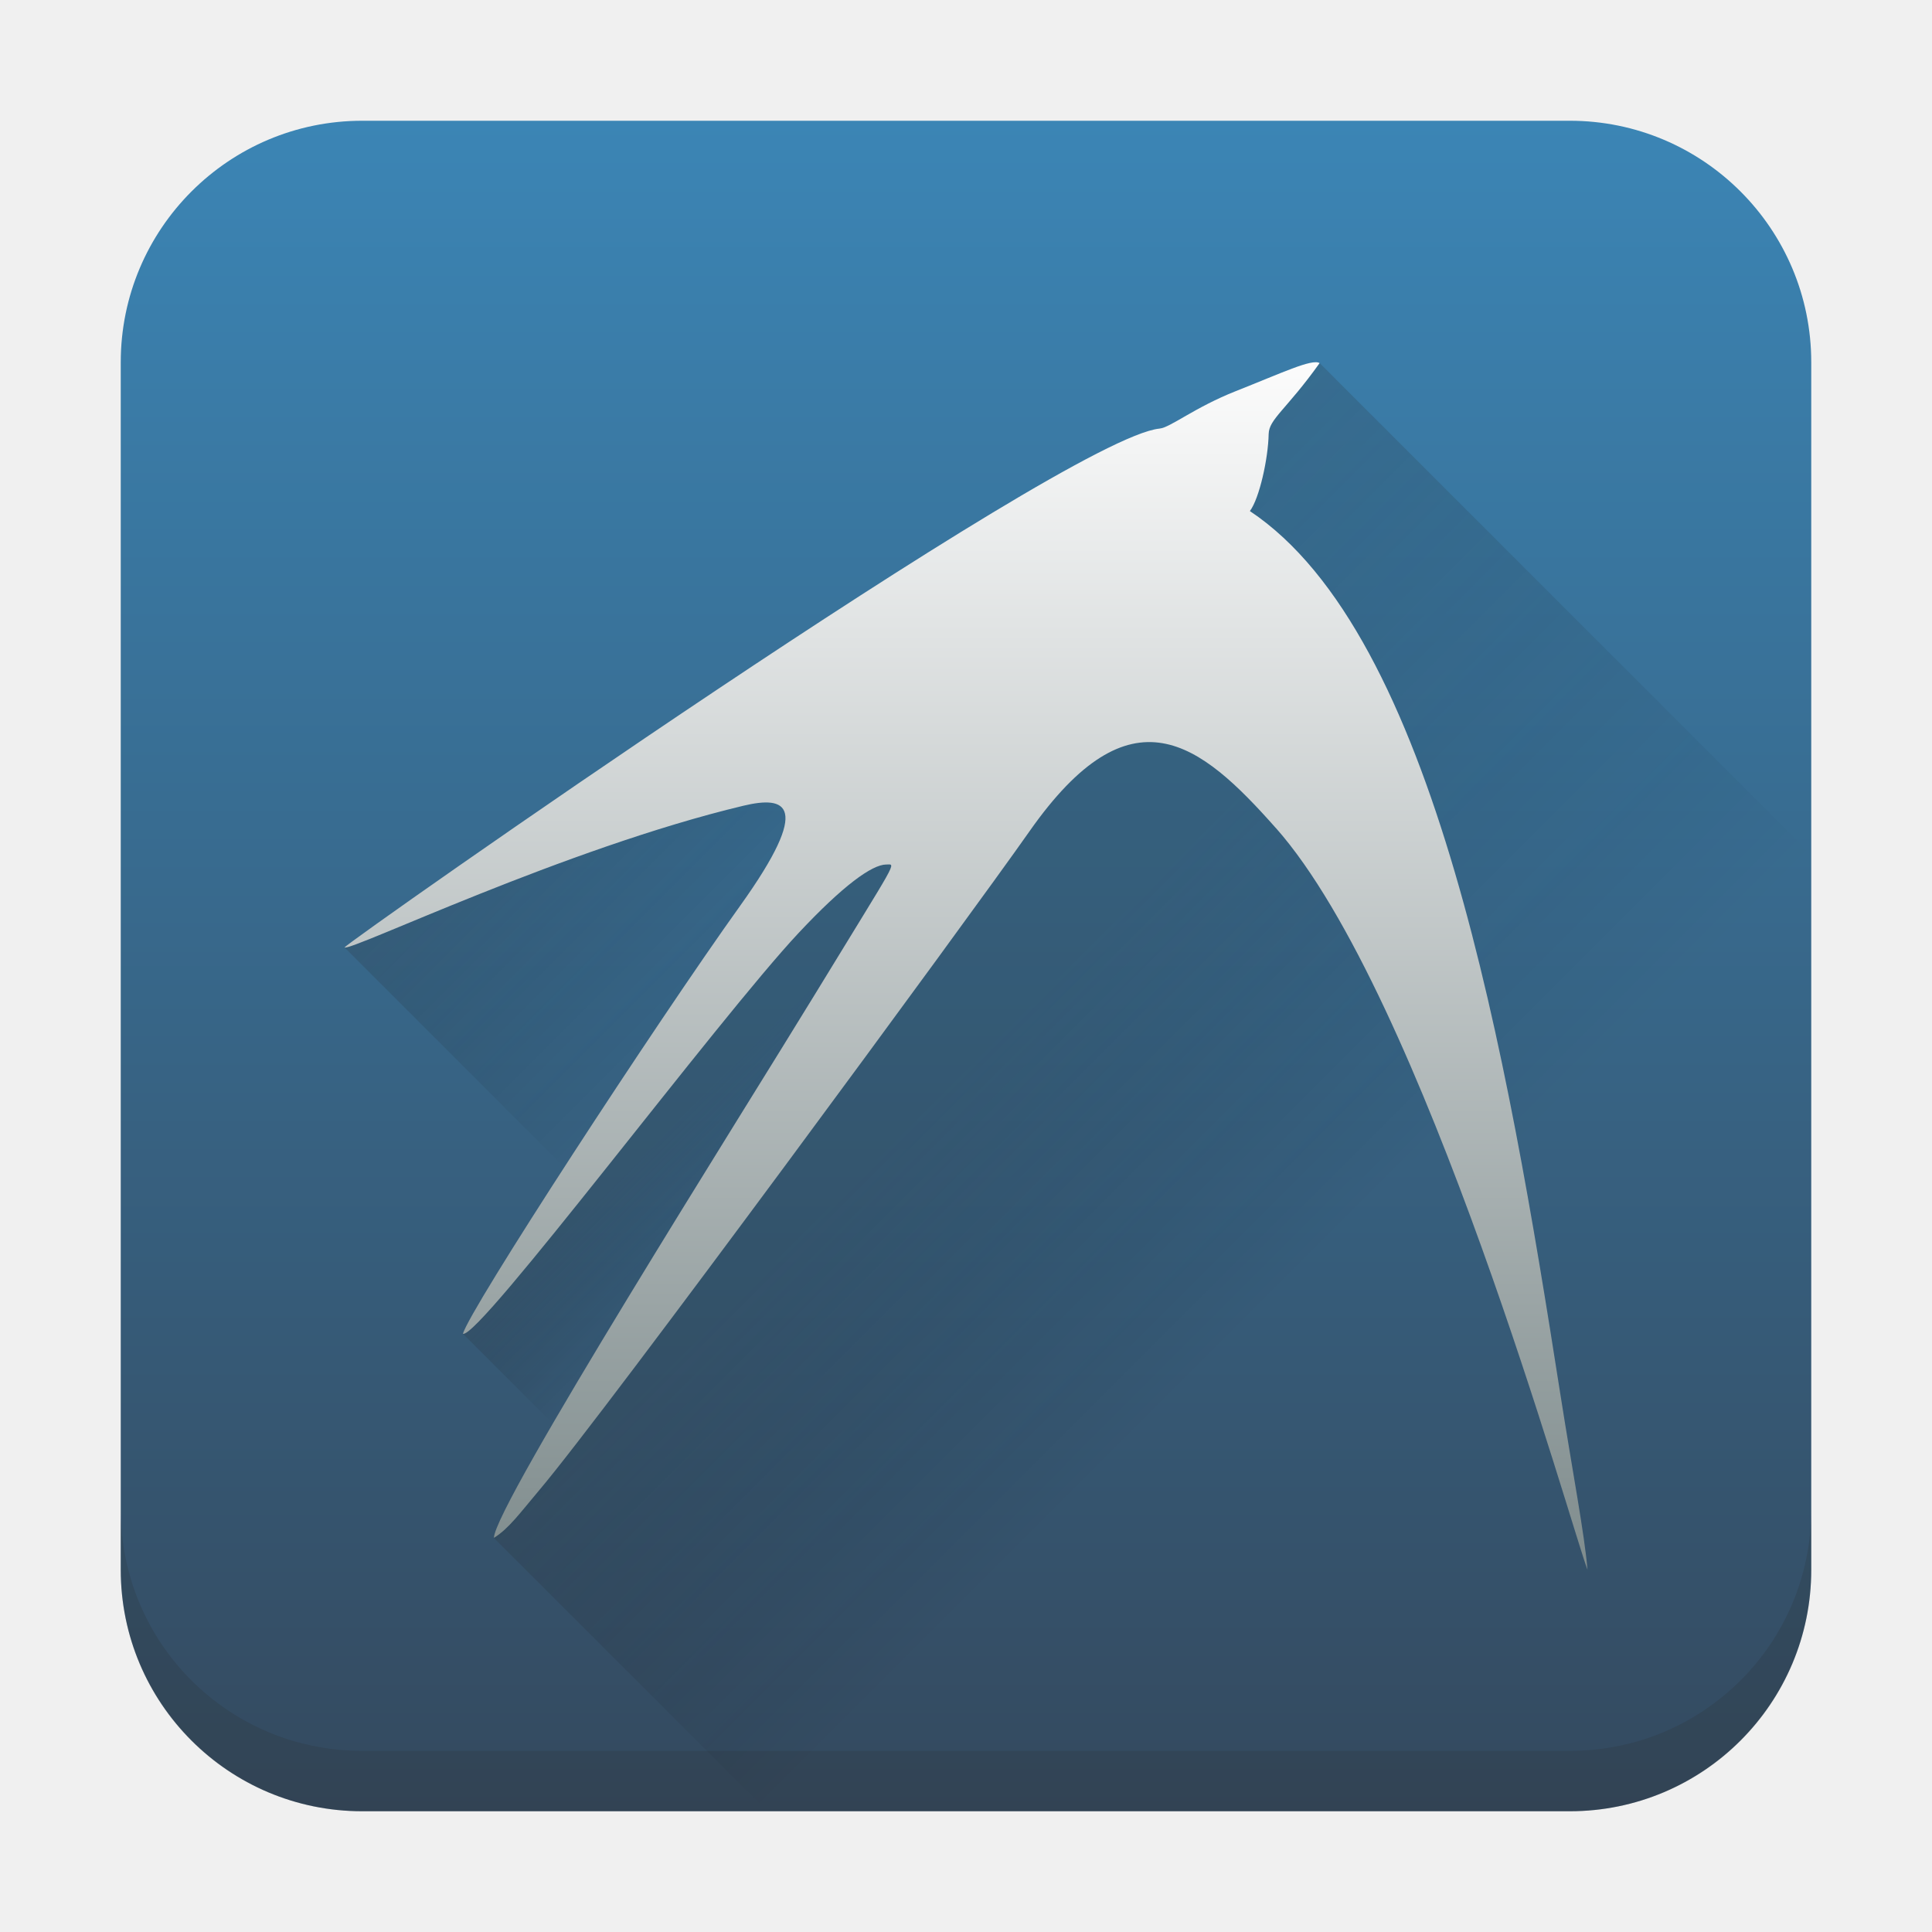
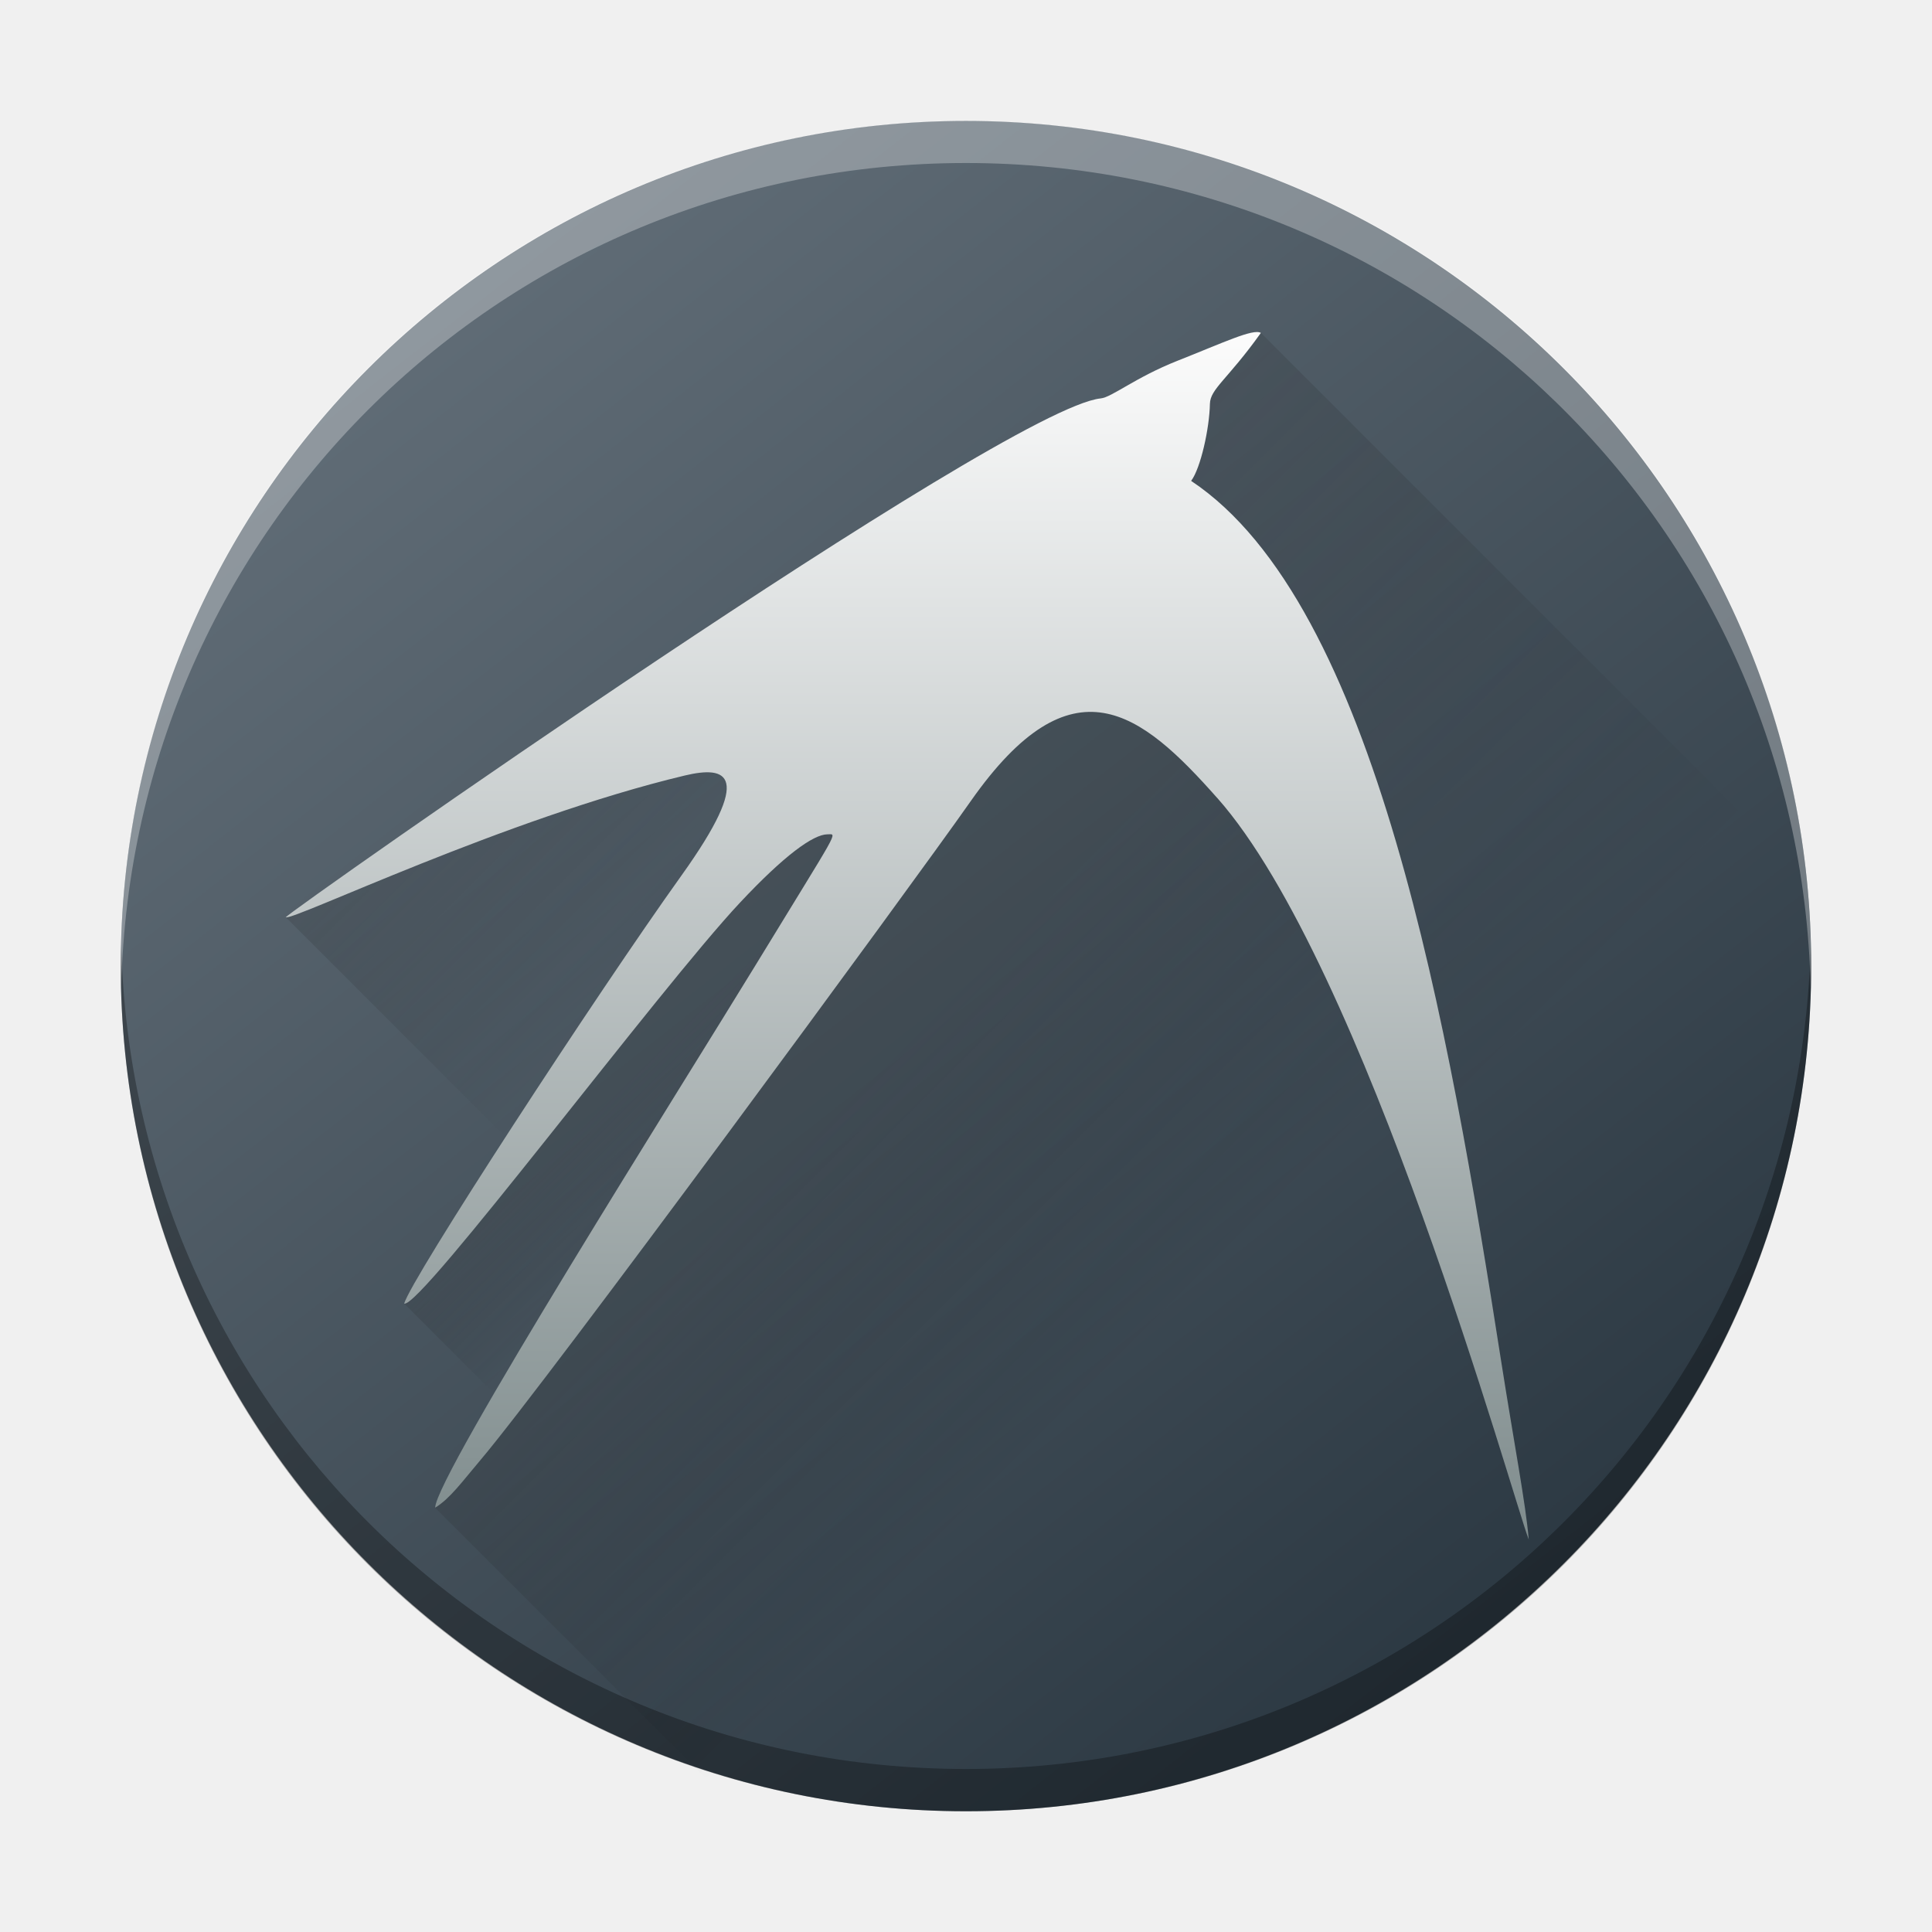
- <svg xmlns="http://www.w3.org/2000/svg" xmlns:xlink="http://www.w3.org/1999/xlink" height="32" width="32">
+ <svg xmlns="http://www.w3.org/2000/svg" xmlns:xlink="http://www.w3.org/1999/xlink" height="32" width="32" version="1.1" id="svg4662">
+   <defs id="defs4666">
+     <linearGradient gradientTransform="matrix(0.6999705,0,0,0.6999312,-301.9879,-350.6227)" gradientUnits="userSpaceOnUse" x2="426.695" y2="499.921" y1="547.675" id="a-6" x1="389.32">
+       <stop stop-color="#18222a" style="stop-color:#1e2b35;stop-opacity:1" id="stop216" />
+       <stop stop-color="#566069" offset="1" style="stop-color:#6d7983;stop-opacity:1" id="stop218" />
+     </linearGradient>
+     <linearGradient id="b-5" gradientTransform="matrix(-1.057447,-0.283342,0.283342,-1.057447,15.74105,-0.892988)" gradientUnits="userSpaceOnUse" x1="-1.769" x2="-8.75" y1="1.988" y2="14.078">
+       <stop offset="0" stop-color="#babec3" id="stop7170" />
+       <stop offset="1" stop-color="#eff0f1" id="stop7172" />
+     </linearGradient>
+     <linearGradient id="linearGradient5356" gradientUnits="userSpaceOnUse" x1="5.707" x2="9.401" xlink:href="#a" y1="15.693" y2="19.387" gradientTransform="translate(-33.63356,-34.7247)" />
+     <linearGradient id="linearGradient5360">
+       <stop offset="0" stop-color="#292c2f" id="stop4629-4" />
+       <stop offset="1" stop-opacity="0" id="stop4631-7" />
+     </linearGradient>
+     <linearGradient id="linearGradient5362" gradientUnits="userSpaceOnUse" x1="7.668" x2="9.159" xlink:href="#a" y1="22.092" y2="23.583" gradientTransform="translate(-33.63356,-34.7247)" />
+     <linearGradient id="linearGradient5364" gradientUnits="userSpaceOnUse" x1="8.18" x2="12.709" xlink:href="#a" y1="25.473" y2="30" gradientTransform="translate(-33.63356,-34.7247)" />
+     <linearGradient id="linearGradient5366" gradientUnits="userSpaceOnUse" x1="21.857" x2="30" xlink:href="#a" y1="6.014" y2="14.156" gradientTransform="translate(-33.63356,-34.7247)" />
+     <linearGradient id="linearGradient5370" gradientUnits="userSpaceOnUse" x1="6" x2="6" y1="26" y2="6" gradientTransform="translate(-33.63356,-34.7247)">
+       <stop offset="0" stop-color="#7f8c8d" id="stop4638-4" />
+       <stop offset="1" stop-color="#fcfcfc" id="stop4640-4" />
+     </linearGradient>
+     <linearGradient xlink:href="#a" id="linearGradient5378" gradientUnits="userSpaceOnUse" gradientTransform="translate(-0.9725548,-0.499602)" x1="5.707" y1="15.693" x2="9.401" y2="19.387" />
+     <linearGradient xlink:href="#a" id="linearGradient5380" gradientUnits="userSpaceOnUse" gradientTransform="translate(-0.9725548,-0.499602)" x1="7.668" y1="22.092" x2="9.159" y2="23.583" />
+     <linearGradient xlink:href="#a" id="linearGradient5382" gradientUnits="userSpaceOnUse" gradientTransform="translate(-0.9725548,-0.499602)" x1="8.18" y1="25.473" x2="12.709" y2="30" />
+     <linearGradient xlink:href="#a" id="linearGradient5384" gradientUnits="userSpaceOnUse" gradientTransform="translate(-0.9725548,-0.499602)" x1="21.857" y1="6.014" x2="30" y2="14.156" />
+     <linearGradient xlink:href="#g" id="linearGradient5386" gradientUnits="userSpaceOnUse" gradientTransform="translate(-0.9725548,-0.499602)" x1="6" y1="26" x2="6" y2="6" />
+   </defs>
  <linearGradient id="a">
-     <stop offset="0" stop-color="#292c2f" />
-     <stop offset="1" stop-opacity="0" />
+     <stop offset="0" stop-color="#292c2f" id="stop4629" />
+     <stop offset="1" stop-opacity="0" id="stop4631" />
  </linearGradient>
-   <linearGradient id="c" gradientUnits="userSpaceOnUse" x1="5.707" x2="9.401" xlink:href="#a" y1="15.693" y2="19.387" />
-   <linearGradient id="d" gradientUnits="userSpaceOnUse" x1="7.668" x2="9.159" xlink:href="#a" y1="22.092" y2="23.583" />
-   <linearGradient id="e" gradientUnits="userSpaceOnUse" x1="8.18" x2="12.709" xlink:href="#a" y1="25.473" y2="30" />
-   <linearGradient id="f" gradientUnits="userSpaceOnUse" x1="21.857" x2="30" xlink:href="#a" y1="6.014" y2="14.156" />
-   <linearGradient id="g" gradientUnits="userSpaceOnUse" x1="6" x2="6" y1="26" y2="6">
-     <stop offset="0" stop-color="#7f8c8d" />
-     <stop offset="1" stop-color="#fcfcfc" />
+   <linearGradient id="c" gradientUnits="userSpaceOnUse" x1="5.707" x2="9.401" xlink:href="#a" y1="15.693" y2="19.387" gradientTransform="translate(-33.63356,-34.7247)" />
+   <linearGradient id="d" gradientUnits="userSpaceOnUse" x1="7.668" x2="9.159" xlink:href="#a" y1="22.092" y2="23.583" gradientTransform="translate(-33.63356,-34.7247)" />
+   <linearGradient id="e" gradientUnits="userSpaceOnUse" x1="8.18" x2="12.709" xlink:href="#a" y1="25.473" y2="30" gradientTransform="translate(-33.63356,-34.7247)" />
+   <linearGradient id="f" gradientUnits="userSpaceOnUse" x1="21.857" x2="30" xlink:href="#a" y1="6.014" y2="14.156" gradientTransform="translate(-33.63356,-34.7247)" />
+   <linearGradient id="g" gradientUnits="userSpaceOnUse" x1="6" x2="6" y1="26" y2="6" gradientTransform="translate(-33.63356,-34.7247)">
+     <stop offset="0" stop-color="#7f8c8d" id="stop4638" />
+     <stop offset="1" stop-color="#fcfcfc" id="stop4640" />
  </linearGradient>
  <linearGradient id="b" gradientUnits="userSpaceOnUse" x1="2" x2="2" y1="30" y2="2">
-     <stop offset="0" stop-color="#34495e" />
-     <stop offset="1" stop-color="#3b85b5" />
+     <stop offset="0" stop-color="#34495e" id="stop4643" />
+     <stop offset="1" stop-color="#3b85b5" id="stop4645" />
  </linearGradient>
-   <rect fill="url(#b)" height="28" rx="4" width="28" x="2" y="2" />
-   <path d="M2 25v1c0 2.216 1.784 4 4 4h20c2.216 0 4-1.784 4-4v-1c0 2.216-1.784 4-4 4H6c-2.216 0-4-1.784-4-4z" fill="#292c2f" opacity=".2" />
-   <path d="M5.707 15.693L12 12l2 2-4 5-.6.387z" fill="url(#c)" opacity=".2" />
-   <path d="M7.668 22.092L14 13l2 2-6 8-.769.655z" fill="url(#d)" opacity=".2" />
-   <path d="M18 12L8.18 25.473 12.709 30H26a3.971 3.971 0 0 0 2.963-1.33L26.293 26 25 21l-2-9z" fill="url(#e)" opacity=".2" />
-   <path d="M21.844 6L20 7v5l4 3v3l1 1v2l1.293 5 2.67 2.67A3.972 3.972 0 0 0 30 26V14.156z" fill="url(#f)" opacity=".2" />
-   <path d="M21.133 13.716c-1.262-1.425-2.399-2.345-4.082.054-1.002 1.428-7.013 9.606-8.116 10.908-.32.379-.508.642-.754.794 0-.518 4.152-7.093 5.314-8.998 1.396-2.289 1.351-2.155 1.184-2.155-.236.001-.717.35-1.448 1.13-1.336 1.424-5.29 6.724-5.563 6.643.095-.385 3.188-5.13 4.593-7.092 1.21-1.692.748-1.82.054-1.655-2.957.705-6.494 2.41-6.609 2.348.043-.088 11.912-8.434 13.498-8.594.184-.018.574-.347 1.268-.622.753-.297 1.26-.54 1.385-.463-.55.771-.839.926-.844 1.175-.008.407-.153 1.065-.311 1.276 3.067 2.043 4.263 9.01 5.14 14.613.209 1.33.402 2.329.452 2.922-.26-.666-2.711-9.519-5.16-12.284z" fill="url(#g)" />
+   <rect width="27.999" x="-29.999" y="2.003" rx="13.999" height="27.997" transform="scale(-1,1)" style="display:inline;overflow:visible;fill:url(#a-6);stroke-width:1.96;stroke-opacity:0.55" id="rect223" ry="13.999" />
+   <path style="display:inline;overflow:visible;opacity:0.3;fill:#000000;fill-opacity:1;stroke-width:1.96;stroke-opacity:0.55" d="m 2.008,15.651 c -0.003,0.117 -0.008,0.233 -0.008,0.35 0,7.755 6.244,13.999 13.999,13.999 7.756,0 13.999,-6.243 13.999,-13.999 0,-0.117 -0.005,-0.233 -0.008,-0.35 -0.185,7.592 -6.356,13.649 -13.991,13.649 -7.638,0 -13.806,-6.057 -13.991,-13.649" id="path225" />
+   <path d="m 2.008,16.349 c -0.003,-0.117 -0.008,-0.232 -0.008,-0.35 C 2,8.243 8.244,2 15.999,2 c 7.756,0 13.999,6.243 13.999,13.999 0,0.117 -0.005,0.233 -0.008,0.35 C 29.806,8.757 23.635,2.7 15.999,2.7 c -7.638,0 -13.806,6.057 -13.991,13.649" style="display:inline;overflow:visible;opacity:0.3;fill:#ffffff;fill-opacity:1;stroke-width:1.96;stroke-opacity:0.55" id="path229" />
+   <path d="m 4.734,15.193 6.293,-3.693 2,2 -4,5 -0.6,0.387 z" opacity="0.2" id="path4652-3" style="fill:url(#linearGradient5378)" />
+   <path d="m 6.695,21.592 6.332,-9.092 2,2 -6,8 -0.769,0.655 z" fill="url(#d)" opacity="0.2" id="path4654-0" style="fill:url(#linearGradient5380)" />
+   <path d="m 17.027,11.5 -9.82,13.473 4.529,4.527 h 13.291 a 3.971,3.971 0 0 0 2.963,-1.33 l -2.67,-2.67 -1.293,-5 -2,-9 z" opacity="0.2" id="path4656-7" style="fill:url(#linearGradient5382)" />
+   <path d="m 20.871,5.5 -1.844,1 v 5 l 4,3 v 3 l 1,1 v 2 l 1.293,5 2.67,2.67 a 3.972,3.972 0 0 0 1.037,-2.67 v -11.844 z" opacity="0.2" id="path4658-8" style="fill:url(#linearGradient5384)" />
+   <path d="m 20.16,13.216 c -1.262,-1.425 -2.399,-2.345 -4.082,0.054 -1.002,1.428 -7.013,9.606 -8.116,10.908 -0.32,0.379 -0.508,0.642 -0.754,0.794 0,-0.518 4.152,-7.093 5.314,-8.998 1.396,-2.289 1.351,-2.155 1.184,-2.155 -0.236,0.001 -0.717,0.35 -1.448,1.13 -1.336,1.424 -5.29,6.724 -5.563,6.643 0.095,-0.385 3.188,-5.13 4.593,-7.092 1.21,-1.692 0.748,-1.82 0.054,-1.655 -2.957,0.705 -6.494,2.41 -6.609,2.348 0.043,-0.088 11.912,-8.434 13.498,-8.594 0.184,-0.018 0.574,-0.347 1.268,-0.622 0.753,-0.297 1.26,-0.54 1.385,-0.463 -0.55,0.771 -0.839,0.926 -0.844,1.175 -0.008,0.407 -0.153,1.065 -0.311,1.276 3.067,2.043 4.263,9.01 5.14,14.613 0.209,1.33 0.402,2.329 0.452,2.922 -0.26,-0.666 -2.711,-9.519 -5.16,-12.284 z" id="path4660-6" style="fill:url(#linearGradient5386)" />
</svg>
